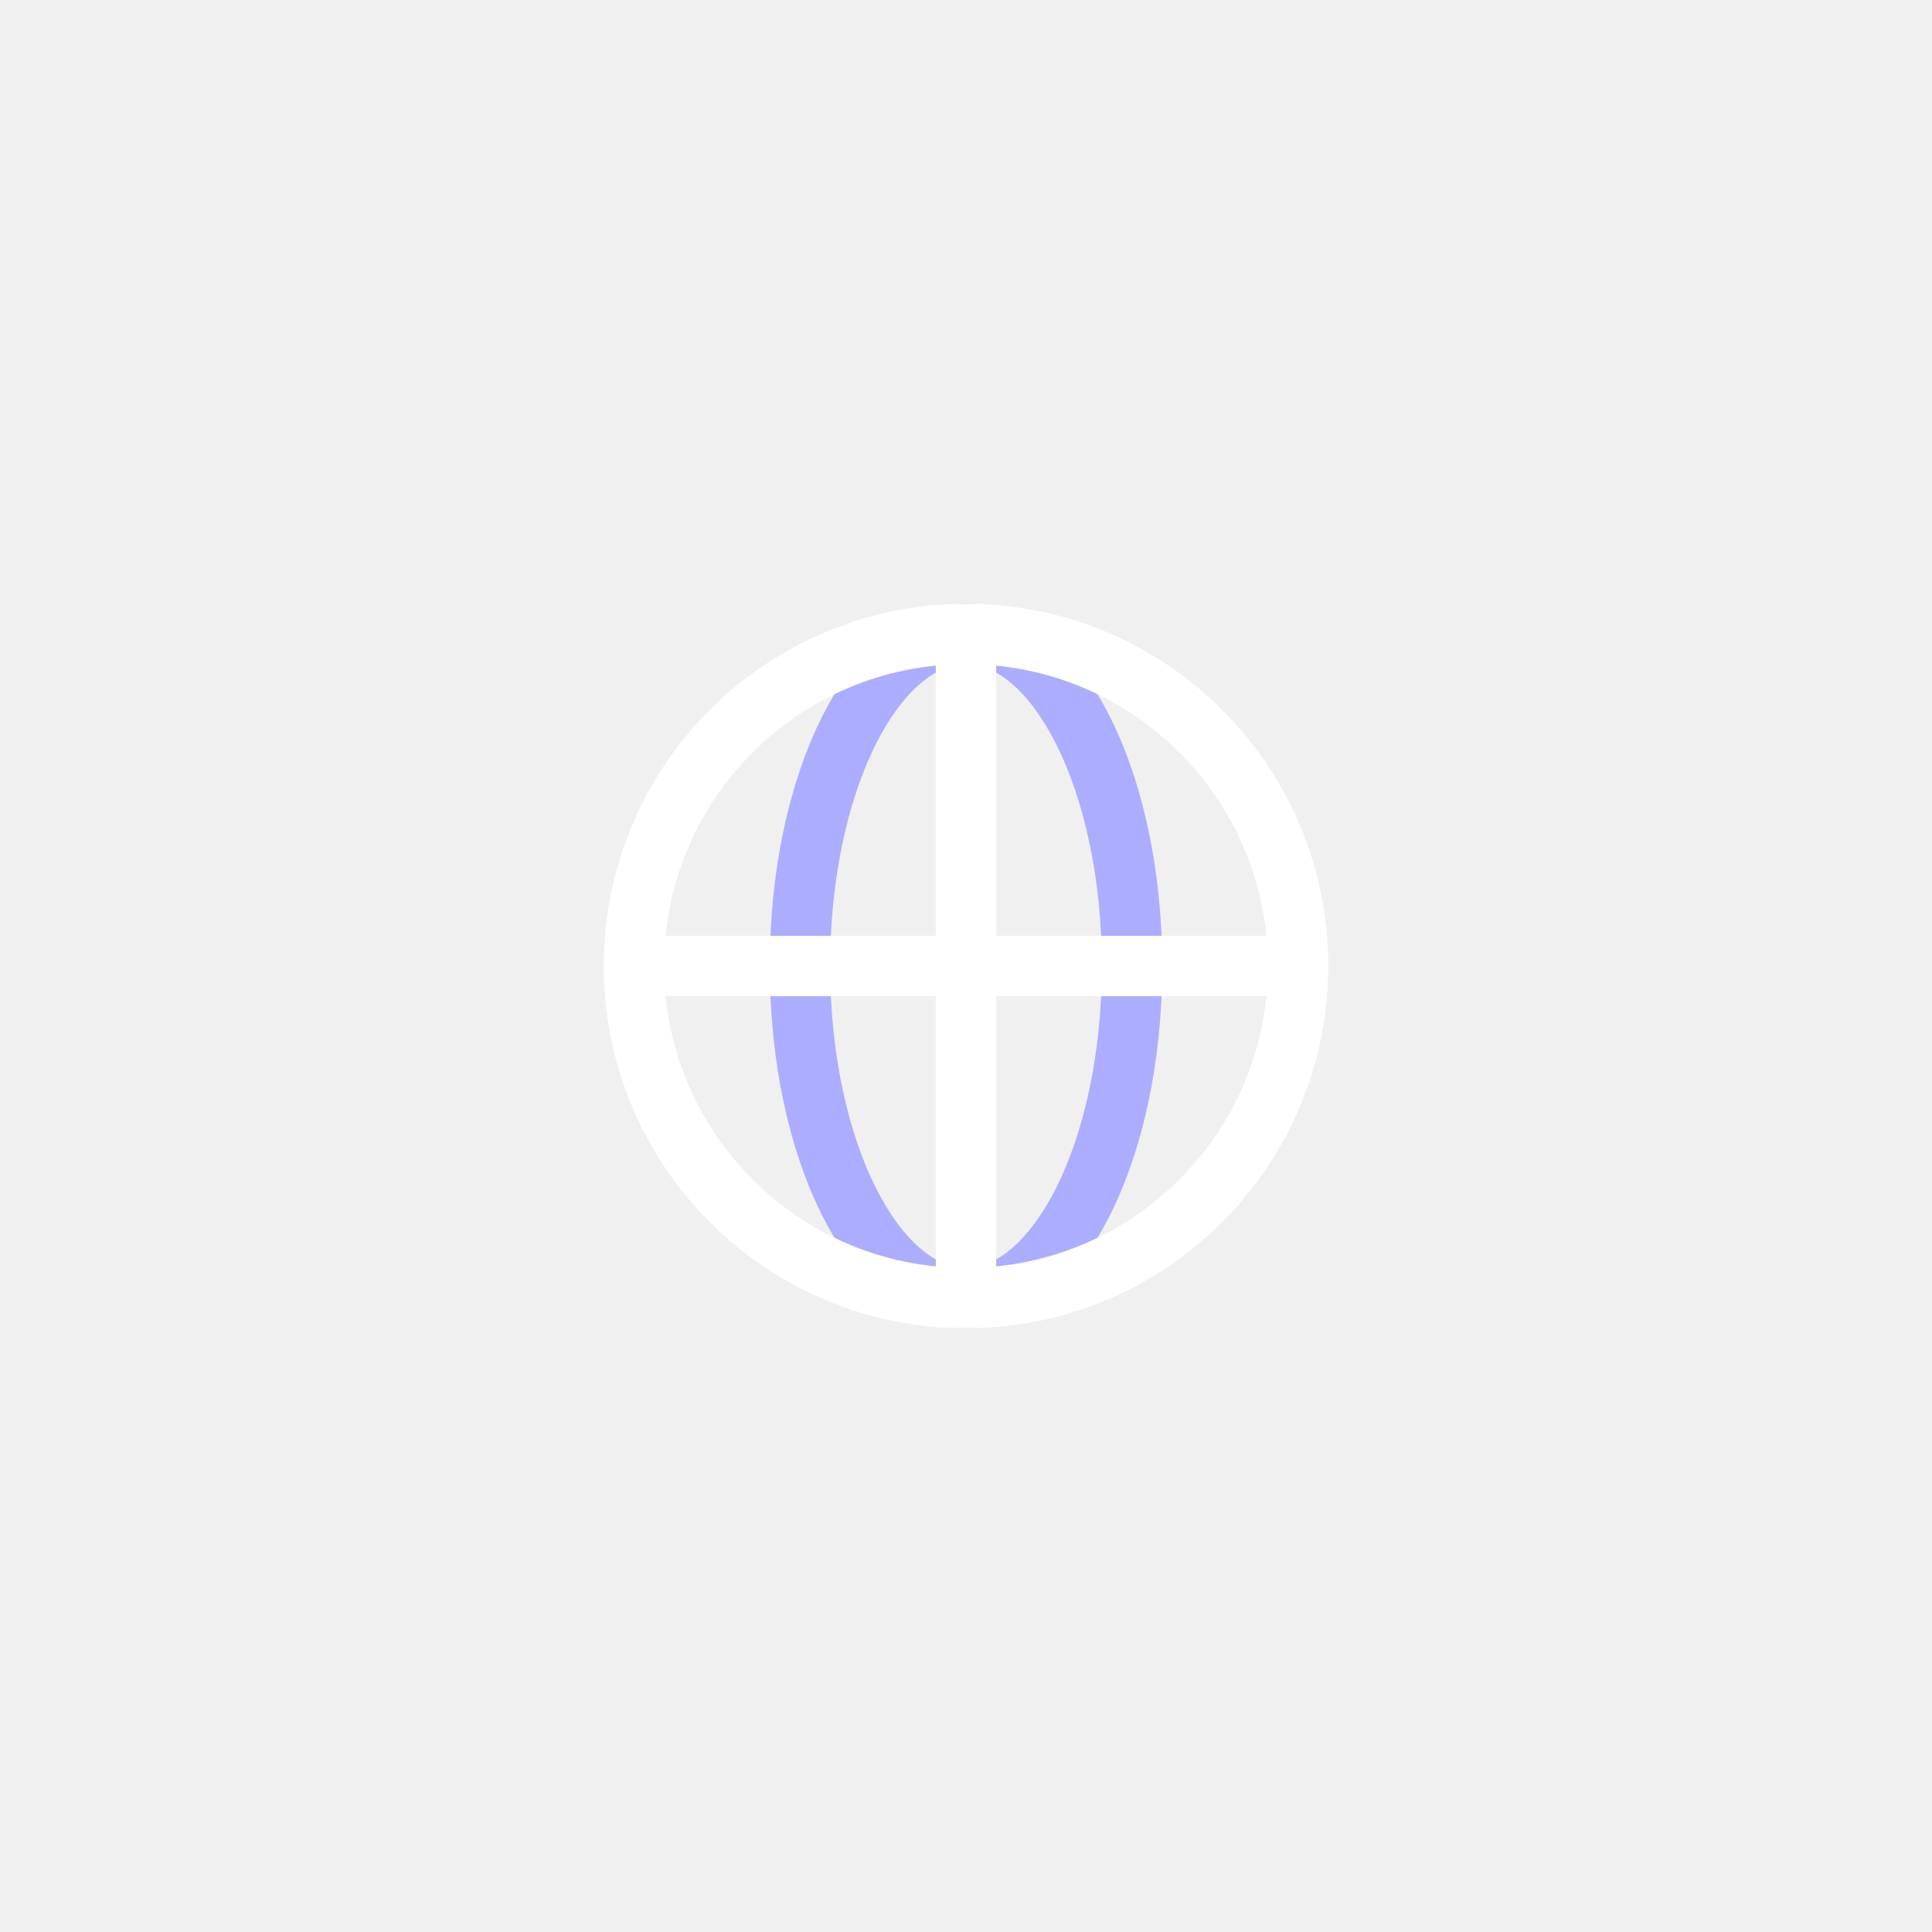
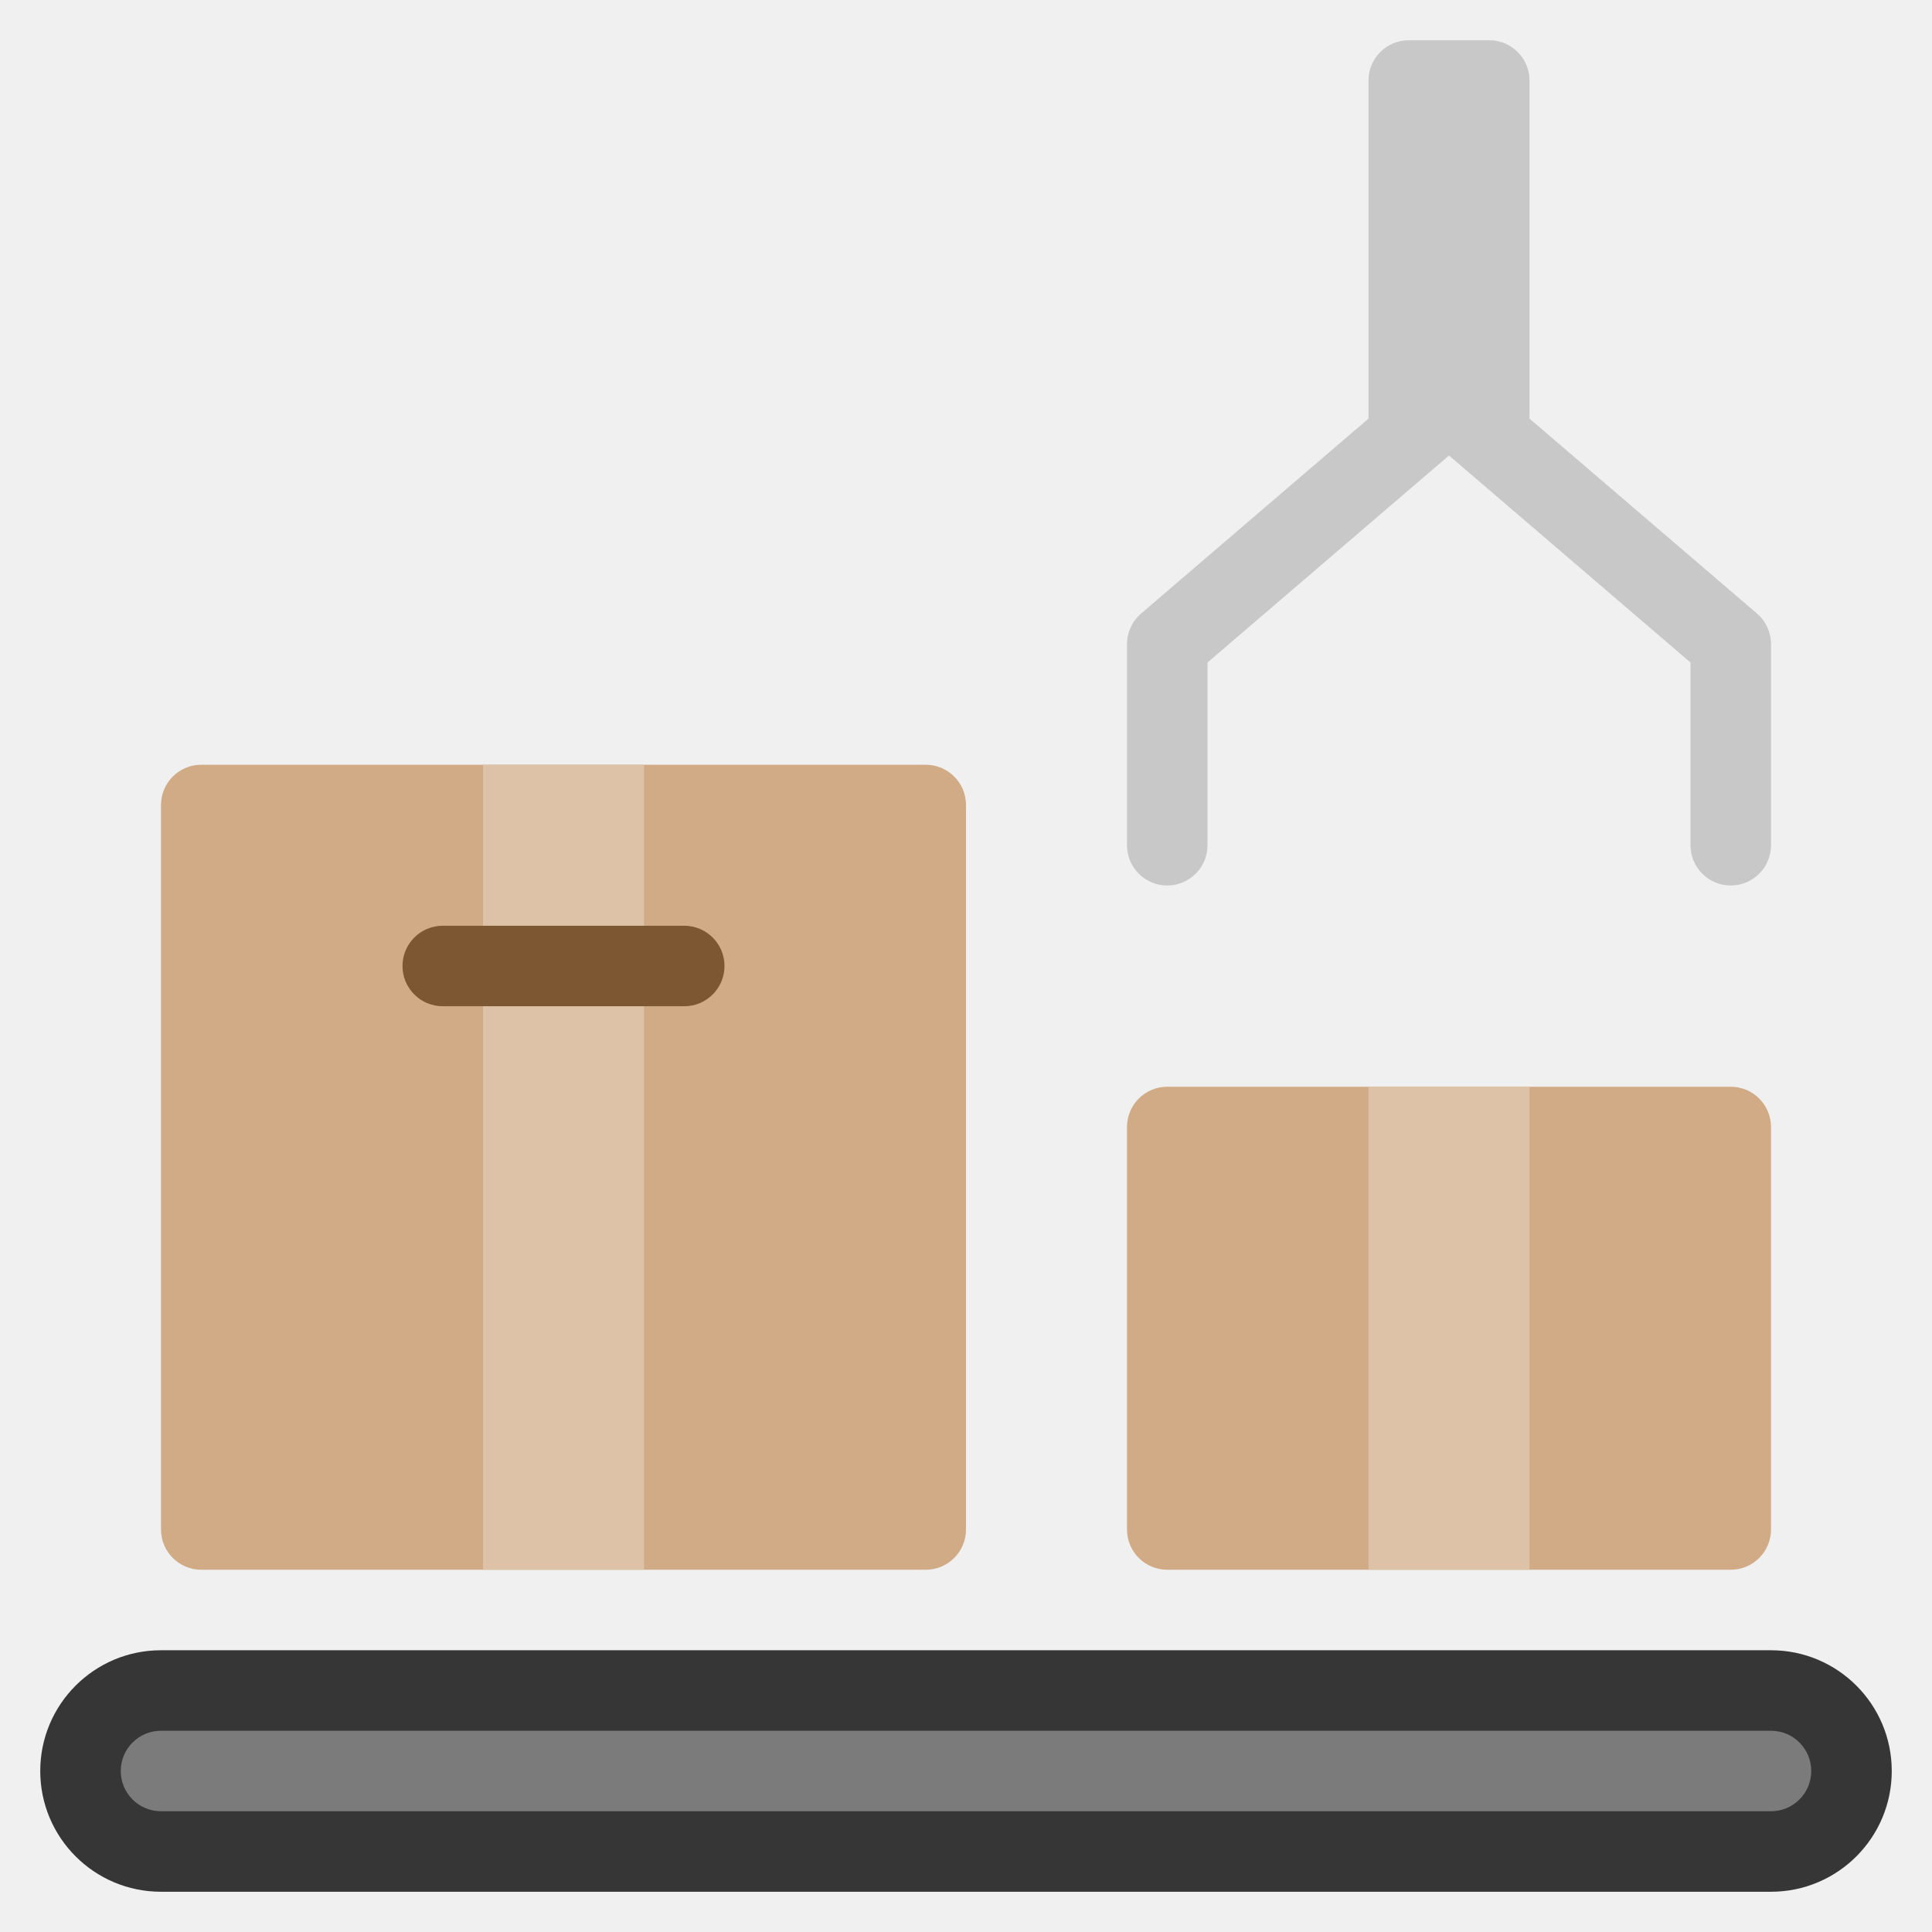
- <svg xmlns="http://www.w3.org/2000/svg" width="64" height="64">
-   <g stroke-width="2" fill="none" fill-rule="evenodd">
-     <ellipse stroke="#ACADFF" stroke-linecap="square" cx="32" cy="32" rx="5.5" ry="11" />
-     <path d="M32 21v22M21 32h22" stroke="#FFF" />
-     <circle stroke="#FFF" stroke-linecap="square" cx="32" cy="32" r="11" />
+ <svg xmlns="http://www.w3.org/2000/svg" height="64" width="64" viewBox="0 0 48 48">
+   <g class="nc-icon-wrapper">
+     <rect x="28" y="27" width="16" height="12" rx="1" fill="#d0ab86" />
+     <rect x="4" y="19" width="20" height="20" rx="1" fill="#d0ab86" />
+     <path d="M43.651,15.242,38,10.4V2a1,1,0,0,0-1-1H35a1,1,0,0,0-1,1v8.4l-5.651,4.844A1,1,0,0,0,28,16v5a1,1,0,0,0,2,0V16.46l6-5.143,6,5.143V21a1,1,0,0,0,2,0V16A1,1,0,0,0,43.651,15.242Z" fill="#c8c8c8" />
+     <path d="M44,41H4a3,3,0,0,0,0,6H44a3,3,0,0,0,0-6Z" fill="#363636" />
+     <path d="M4,45a1,1,0,0,1,0-2H44a1,1,0,0,1,0,2Z" fill="#7b7b7b" />
+     <rect x="12" y="19" width="4" height="20" fill="#ddc2a7" />
+     <rect x="34" y="27" width="4" height="12" fill="#ddc2a7" />
+     <path d="M17,25H11a1,1,0,0,1,0-2h6a1,1,0,0,1,0,2Z" fill="#7d5731" />
  </g>
</svg>
